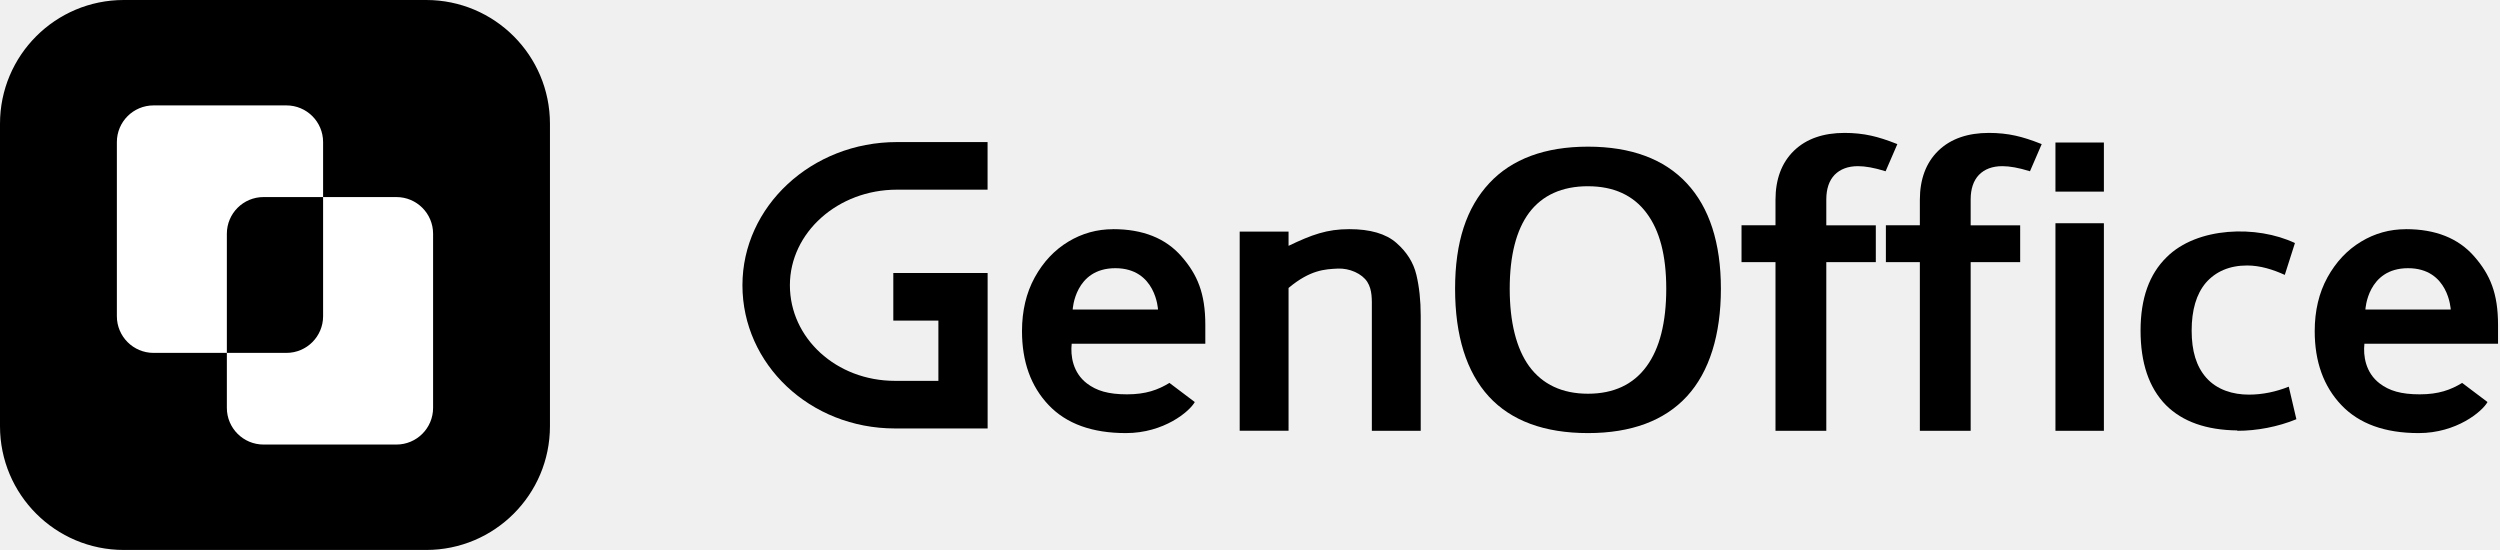
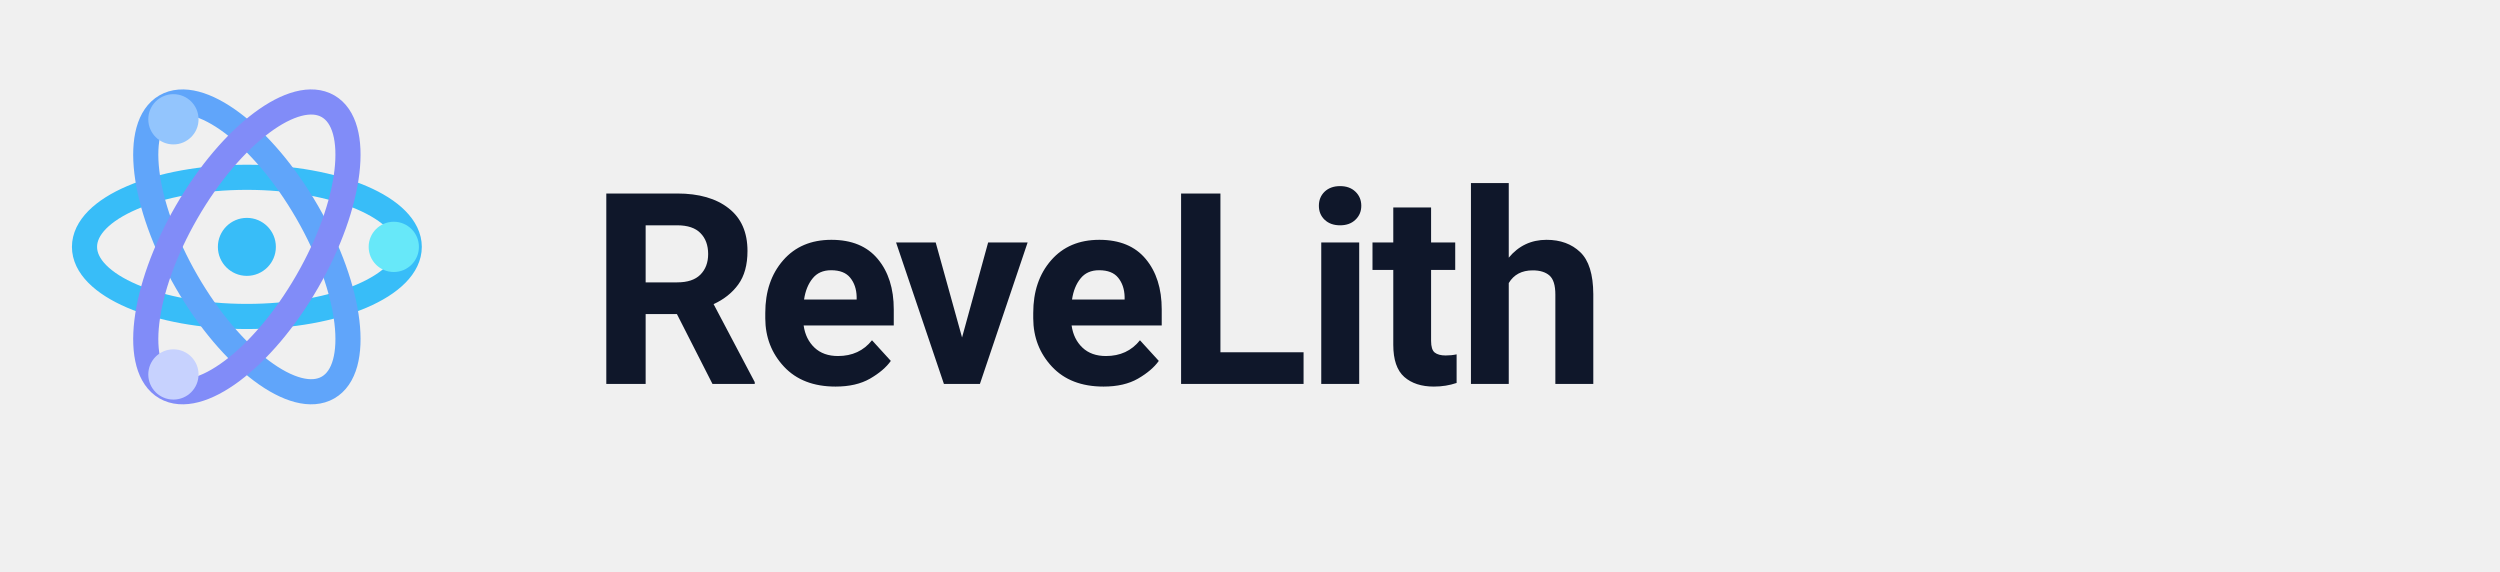
- <svg xmlns="http://www.w3.org/2000/svg" width="1091" height="240" viewBox="0 0 1091 240" fill="none">
-   <path d="M485.782 100C498.738 100 508.689 103.968 515.614 111.903C522.538 119.838 526 127.968 526 141.757V149.996H467.688C467.121 155.243 468.145 162.614 474.351 167.341C478.553 170.528 483.648 172.089 491.836 172.089C500.023 172.089 505.336 170.159 510.344 167.102L521.406 175.449C519.141 179.547 507.949 189 491.357 189C476.615 189 465.358 184.924 457.628 176.772C449.876 168.62 446 157.866 446 144.511C446 135.622 447.851 127.795 451.574 121.03C455.298 114.288 460.175 109.106 466.207 105.464C472.239 101.821 478.749 100.022 485.761 100.022L485.782 100ZM468.145 135.08H505.358C505.358 135.08 504.487 117.041 486.74 117.041C468.994 117.041 468.123 135.08 468.123 135.08H468.145Z" fill="black" />
-   <path d="M1049.92 100C1062.88 100 1072.83 103.968 1079.75 111.903C1086.68 119.838 1090.14 127.968 1090.14 141.757V149.996H1031.83C1031.26 155.243 1032.29 162.614 1038.49 167.341C1042.69 170.528 1047.79 172.089 1055.98 172.089C1064.16 172.089 1069.48 170.159 1074.48 167.102L1085.55 175.449C1083.28 179.547 1072.09 189 1055.5 189C1040.76 189 1029.5 184.924 1021.77 176.772C1014.02 168.62 1010.14 157.866 1010.14 144.511C1010.14 135.622 1011.99 127.795 1015.71 121.03C1019.44 114.288 1024.32 109.106 1030.35 105.464C1036.38 101.821 1042.89 100.022 1049.9 100.022L1049.92 100ZM1032.29 135.08H1069.5C1069.5 135.08 1068.63 117.041 1050.88 117.041C1033.13 117.041 1032.26 135.08 1032.26 135.08H1032.29Z" fill="black" />
-   <path d="M562.325 107.283C572.495 102.413 579.078 100 588.811 100C597.932 100 604.777 101.982 609.349 105.969C613.92 109.955 616.829 114.588 618.097 119.889C619.366 125.19 620 131.159 620 137.796V188H598.675V135.146C598.675 130.728 598.916 126.548 596.685 123.014C594.432 119.48 588.986 116.937 583.671 117.217C578.357 117.497 571.861 117.67 562.325 125.664V187.978H541L541 101.077H562.325V107.262V107.283Z" fill="black" />
-   <path d="M430.978 186.978H390.597C353.433 186.978 324 158.943 324 124.489C324 90.036 354.232 62 391.396 62H430.978V82.772H391.396C365.655 82.772 344.709 101.484 344.709 124.489C344.709 147.494 364.856 166.206 390.619 166.206H409.514V139.905H389.841V119.134H431V187L430.978 186.978Z" fill="black" />
-   <path d="M918.137 97.422V188H897V97.422H918.137ZM918.137 62.195V83.621H897V62.195H918.137Z" fill="black" />
-   <path d="M692.997 189C674.018 189 659.458 183.63 649.73 173.033C639.955 162.341 635 146.522 635 126.024C635 105.527 640.008 90.617 649.895 79.973C659.741 69.375 674.241 64 692.997 64C711.753 64 726.259 69.375 736.105 79.973C745.986 90.558 751 106.053 751 126.024C751 145.996 746.015 162.253 736.182 172.944C726.395 183.595 711.864 189 692.997 189ZM692.997 81.272C681.698 81.272 673.041 85.183 667.262 92.891C661.671 100.435 658.84 111.582 658.84 126.03C658.84 140.479 661.695 152.075 667.327 159.837C673.165 167.794 681.804 171.822 692.997 171.822C704.19 171.822 712.812 167.788 718.585 159.837C724.27 152.081 727.154 140.704 727.154 126.03C727.154 111.357 724.264 100.571 718.568 92.98C712.794 85.218 704.196 81.278 692.997 81.278V81.272Z" fill="black" />
-   <path d="M1001.51 106.07L997.08 119.962C991.862 117.594 986.327 115.858 980.634 115.858C972.885 115.858 966.875 118.541 962.606 123.435C958.494 128.329 956.438 135.274 956.438 144.273C956.438 153.271 958.494 159.901 962.764 164.794C967.508 170.162 974.466 172.214 981.424 172.214C987.434 172.214 993.285 170.951 998.82 168.741L1002.14 182.948C994.076 186.264 984.903 188 976.364 188V187.842C962.922 187.684 952.485 184.053 945.21 176.792C937.778 169.215 934.141 158.322 934.141 144.273C934.141 130.223 937.936 119.646 945.527 112.227C958.81 98.966 984.903 98.177 1001.51 106.07Z" fill="black" />
-   <path d="M867.962 58C872.071 58 875.985 58.407 879.603 59.218C882.828 59.925 886.522 61.108 890.591 62.732L891 62.895L885.876 74.746L885.508 74.632C880.946 73.22 877.017 72.514 873.822 72.514C869.48 72.514 866.056 73.807 863.61 76.311C861.228 78.807 859.998 82.403 859.998 87.051V98.328H881.604V114.393H859.998V188H837.825V114.382H823V98.317H837.825V87.205C837.825 78.239 840.501 71.03 845.827 65.832L846.079 65.59C851.398 60.536 858.776 58 867.962 58Z" fill="black" />
-   <path d="M804.962 58C809.071 58 812.985 58.407 816.603 59.218C819.828 59.925 823.522 61.108 827.591 62.732L828 62.895L822.876 74.746L822.508 74.632C817.946 73.22 814.017 72.514 810.822 72.514C806.48 72.514 803.056 73.807 800.61 76.311C798.228 78.807 796.998 82.403 796.998 87.051V98.328H818.604V114.393H796.998V188H774.825V114.382H760V98.317H774.825V87.205C774.825 78.239 777.501 71.03 782.827 65.832L783.079 65.59C788.398 60.536 795.776 58 804.962 58Z" fill="black" />
-   <g clip-path="url(#clip0_563_675)">
-     <rect width="240" height="240" rx="54" fill="black" />
-     <rect x="51" y="46" width="90" height="108" rx="16" fill="white" />
-     <rect x="99" y="86" width="90" height="108" rx="16" fill="white" />
-     <path d="M99 102C99 93.163 106.163 86 115 86H141V138C141 146.837 133.837 154 125 154H99V102Z" fill="black" />
+ <svg xmlns="http://www.w3.org/2000/svg" width="280" height="64" viewBox="0 0 280 64" fill="none">
+   <style>
+     .brand-text { fill: #0f172a; font-family: system-ui, -apple-system, BlinkMacSystemFont, 'Segoe UI', Roboto, sans-serif; font-weight: 700; font-size: 30px; letter-spacing: -0.5px; }
+     @media (prefers-color-scheme: dark) {
+       .brand-text { fill: #f8fafc; }
+     }
+   </style>
+   <g transform="translate(6, 6) scale(0.433)">
+     <circle cx="50" cy="50" r="7.5" fill="#38bdf8" />
+     <ellipse cx="50" cy="50" rx="42" ry="18" stroke="#38bdf8" stroke-width="6.5" transform="rotate(0 50 50)" />
+     <circle cx="88" cy="50" r="6.5" fill="#67e8f9" />
+     <ellipse cx="50" cy="50" rx="42" ry="18" stroke="#60a5fa" stroke-width="6.5" transform="rotate(60 50 50)" />
+     <circle cx="31" cy="17" r="6.5" fill="#93c5fd" />
+     <ellipse cx="50" cy="50" rx="42" ry="18" stroke="#818cf8" stroke-width="6.5" transform="rotate(120 50 50)" />
+     <circle cx="31" cy="83" r="6.5" fill="#c7d2fe" />
  </g>
-   <defs>
-     <clipPath id="clip0_563_675">
-       <rect width="240" height="240" fill="white" />
-     </clipPath>
-   </defs>
+   <text class="brand-text" x="66" y="43">ReveLith</text>
</svg>
